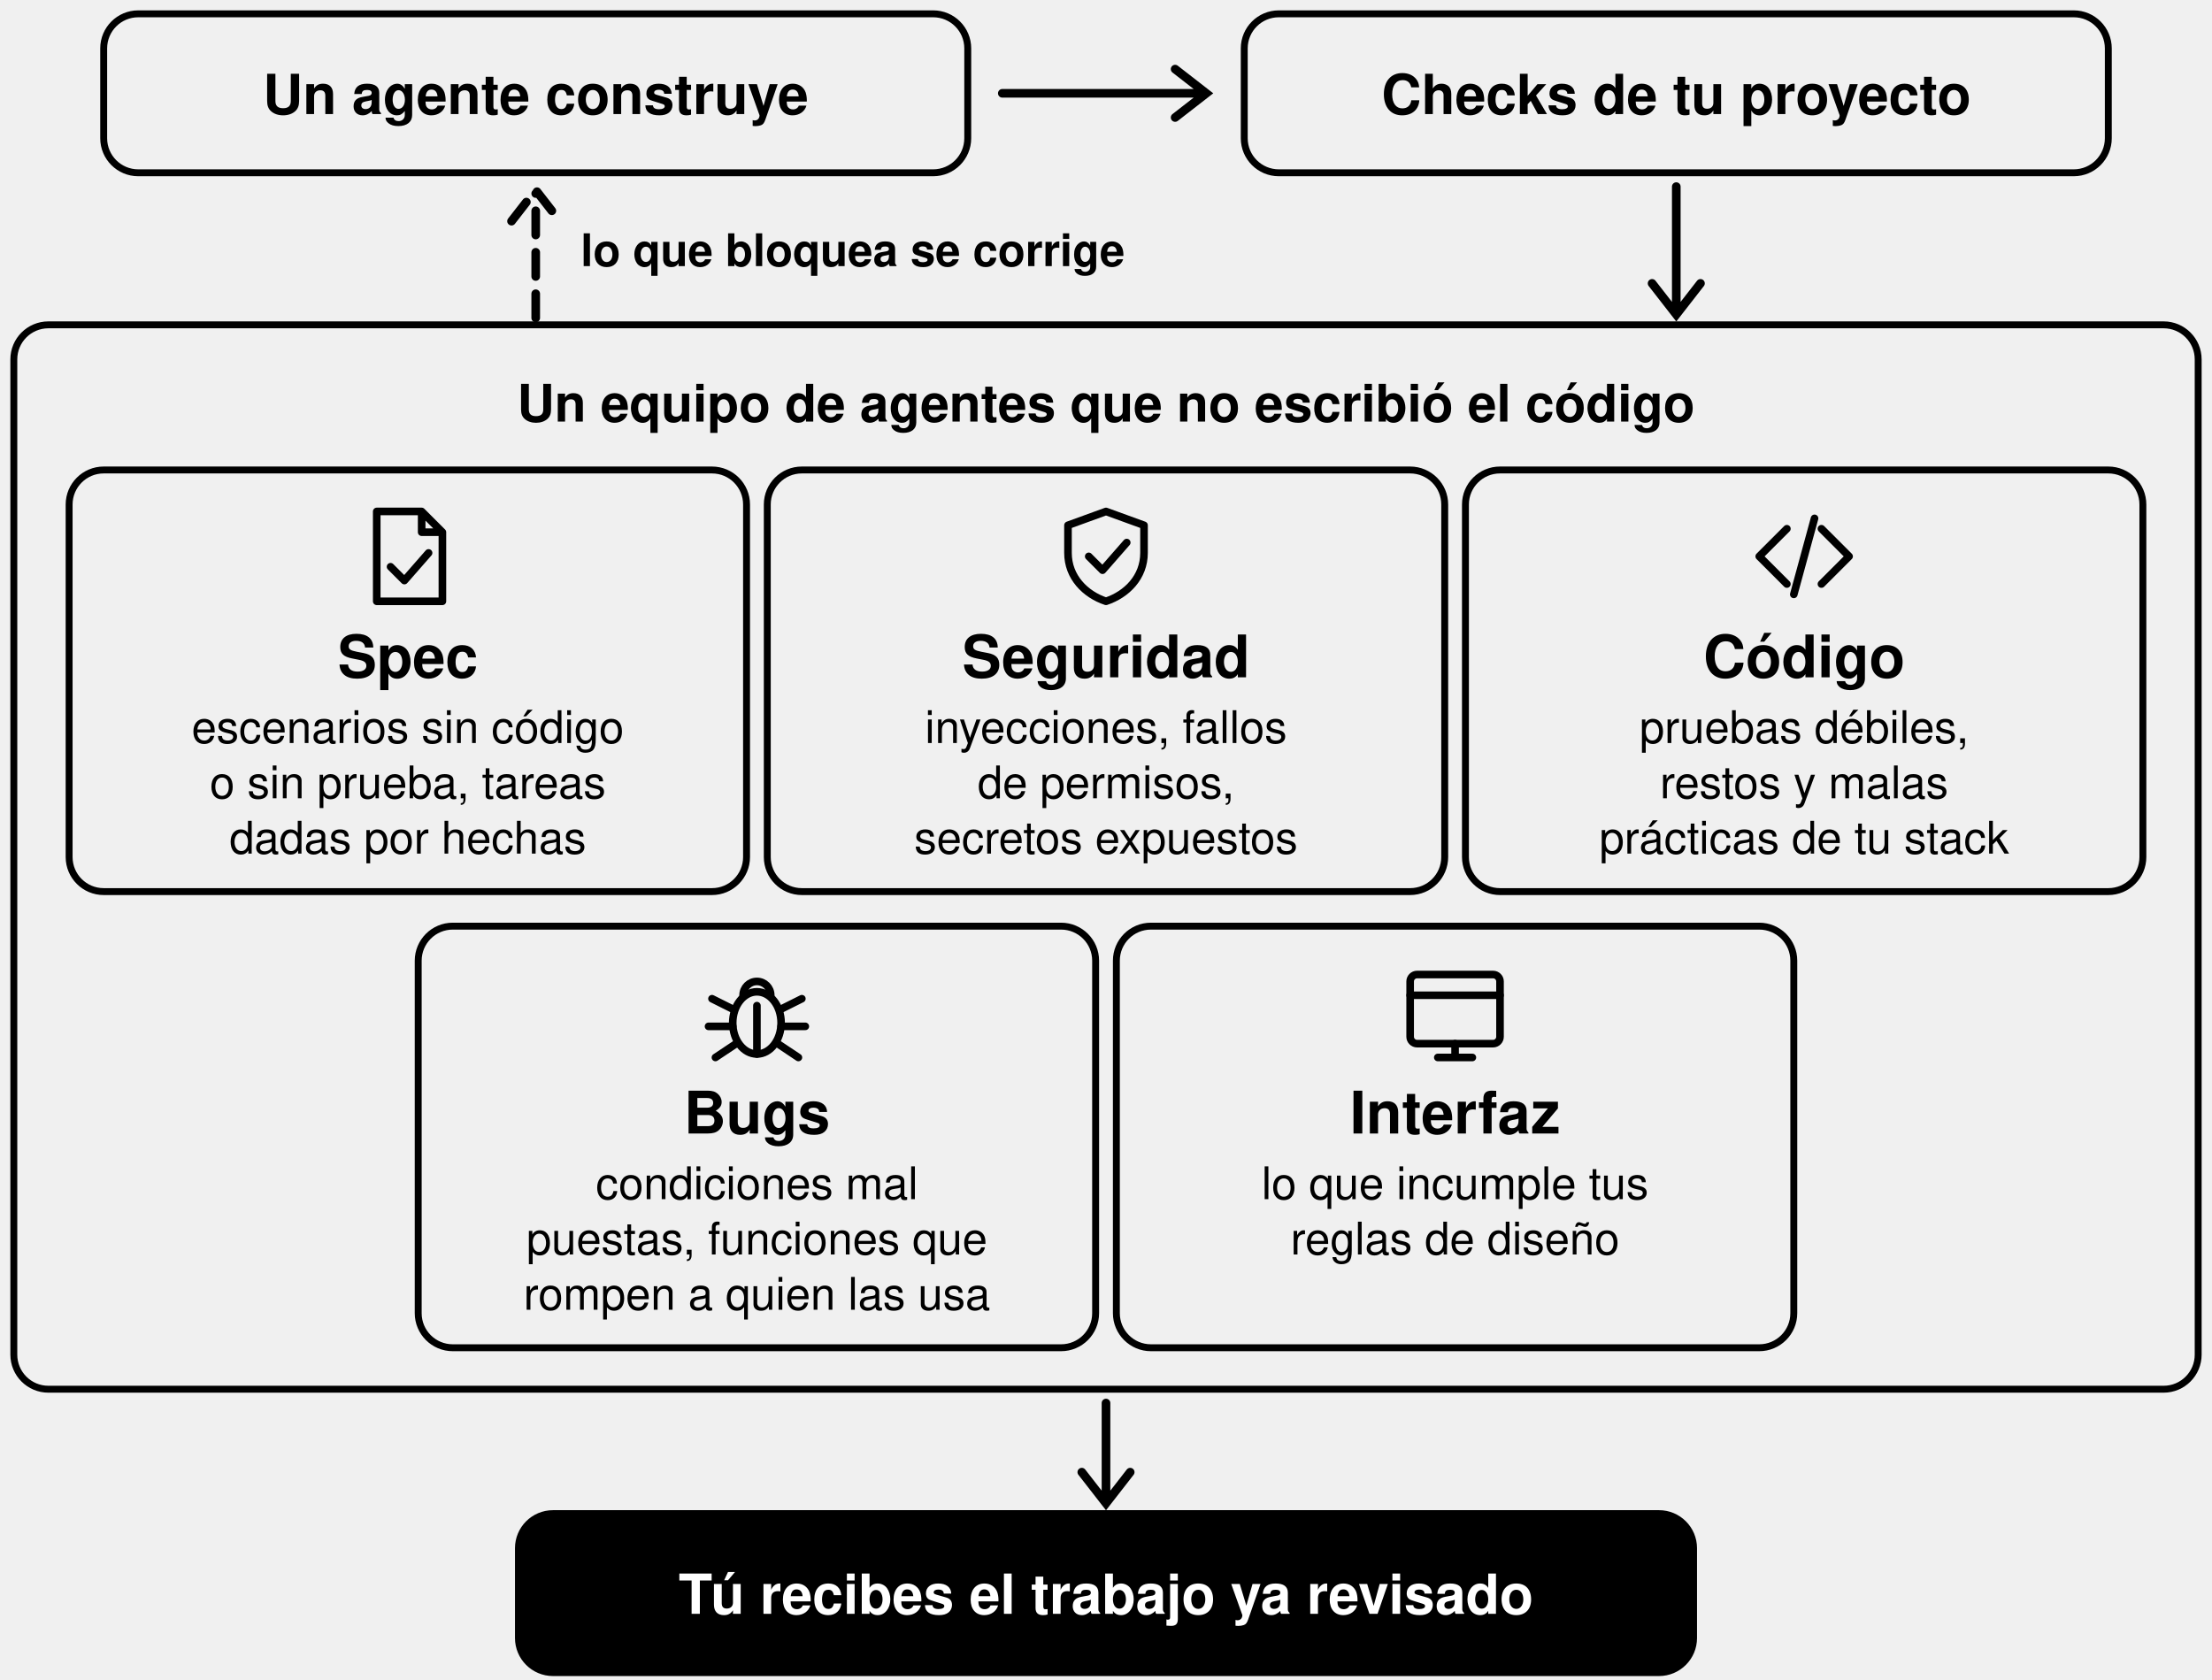
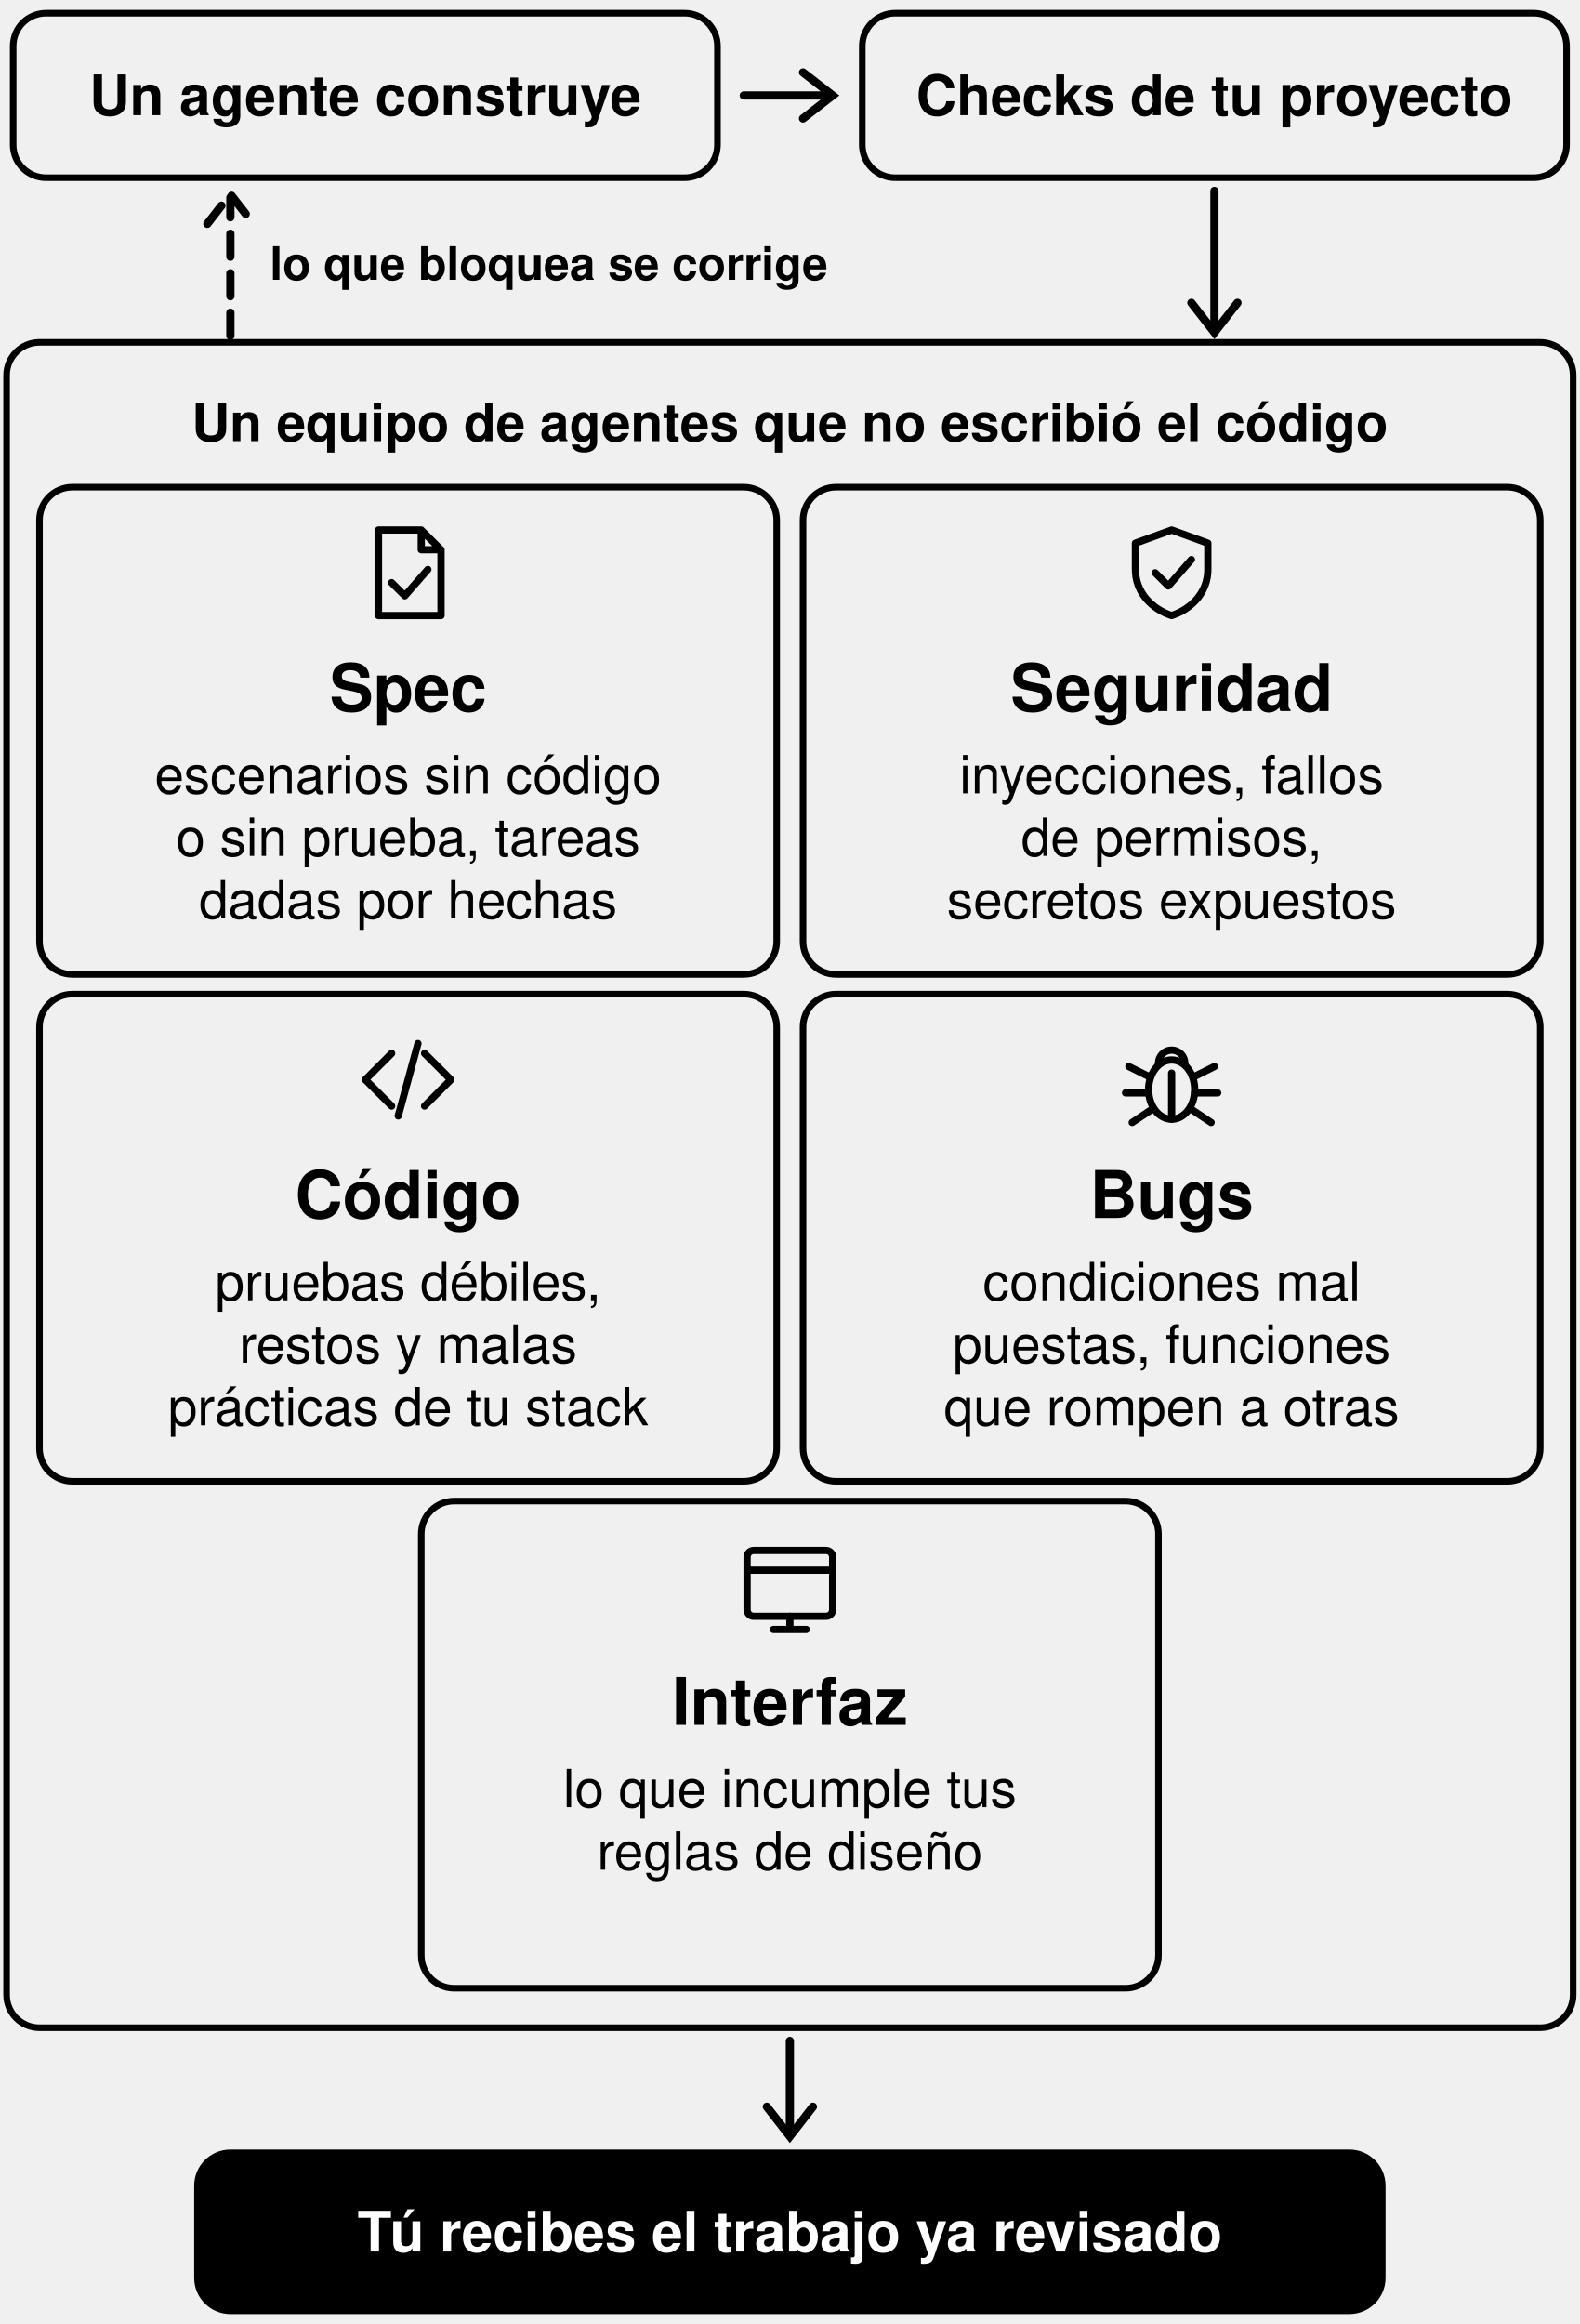
- <svg xmlns="http://www.w3.org/2000/svg" viewBox="0 0 640 486" width="640" height="486" role="img" aria-label="Un agente construye, corren tus checks y un equipo de agentes que no escribió el código examina el trabajo: Spec, Seguridad, Código, Bugs e Interfaz. Lo que bloquea se corrige y se revisa otra vez; después lo recibes tú." font-family="Nunito, -apple-system, Segoe UI, Helvetica, Arial, sans-serif" fill="#000000">
-   <rect x="30" y="4" width="250" height="46" rx="10" fill="none" stroke="#000000" stroke-width="2" />
-   <text x="155" y="33" font-size="16" font-weight="700" fill="#000000" text-anchor="middle">Un agente construye</text>
-   <rect x="360" y="4" width="250" height="46" rx="10" fill="none" stroke="#000000" stroke-width="2" />
-   <text x="485" y="33" font-size="16" font-weight="700" fill="#000000" text-anchor="middle">Checks de tu proyecto</text>
-   <path d="M290 27h58 M340 20l9 7-9 7" fill="none" stroke="#000000" stroke-width="2.5" stroke-linecap="round" />
-   <path d="M485 54v36 M478 82l7 9 7-9" fill="none" stroke="#000000" stroke-width="2.5" stroke-linecap="round" />
-   <path d="M155 92V56 M148 64l7-9 7 9" fill="none" stroke="#000000" stroke-width="2.5" stroke-linecap="round" stroke-dasharray="7 5">
+ <svg xmlns="http://www.w3.org/2000/svg" viewBox="0 0 480 706" width="480" height="706" role="img" aria-label="Un agente construye, corren tus checks y un equipo de agentes que no escribió el código examina el trabajo: Spec, Seguridad, Código, Bugs e Interfaz. Lo que bloquea se corrige y se revisa otra vez; después lo recibes tú." font-family="Nunito, -apple-system, Segoe UI, Helvetica, Arial, sans-serif" fill="#000000">
+   <rect x="4" y="4" width="214" height="50" rx="10" fill="none" stroke="#000000" stroke-width="2" />
+   <text x="111" y="35" font-size="17" font-weight="700" fill="#000000" text-anchor="middle">Un agente construye</text>
+   <rect x="262" y="4" width="214" height="50" rx="10" fill="none" stroke="#000000" stroke-width="2" />
+   <text x="369" y="35" font-size="17" font-weight="700" fill="#000000" text-anchor="middle">Checks de tu proyecto</text>
+   <path d="M226 29h26 M244 22l9 7-9 7" fill="none" stroke="#000000" stroke-width="2.5" stroke-linecap="round" />
+   <path d="M369 58v42 M362 92l7 9 7-9" fill="none" stroke="#000000" stroke-width="2.5" stroke-linecap="round" />
+   <path d="M70 102V60 M63 68l7-9 7 9" fill="none" stroke="#000000" stroke-width="2.5" stroke-linecap="round" stroke-dasharray="7 5">
    <animate attributeName="stroke-dashoffset" from="24" to="0" dur="1.2s" repeatCount="indefinite" />
  </path>
-   <text x="168" y="77" font-size="13" font-weight="600" fill="#000000" text-anchor="start">lo que bloquea se corrige</text>
-   <rect x="4" y="94" width="632" height="308" rx="10" fill="none" stroke="#000000" stroke-width="2" />
-   <text x="320" y="122" font-size="15" font-weight="800" fill="#000000" text-anchor="middle">Un equipo de agentes que no escribió el código</text>
-   <rect x="20" y="136" width="196" height="122" rx="10" fill="none" stroke="#000000" stroke-width="2">
+   <text x="82" y="85" font-size="14" font-weight="600" fill="#000000" text-anchor="start">lo que bloquea se corrige</text>
+   <rect x="2" y="104" width="476" height="512" rx="10" fill="none" stroke="#000000" stroke-width="2" />
+   <text x="240" y="134" font-size="16" font-weight="800" fill="#000000" text-anchor="middle">Un equipo de agentes que no escribió el código</text>
+   <rect x="12" y="148" width="224" height="148" rx="10" fill="none" stroke="#000000" stroke-width="2">
    <animate attributeName="stroke-width" values="2;5;2;2" keyTimes="0;0.1;0.2;1" dur="6s" begin="0s" repeatCount="indefinite" />
  </rect>
-   <g data-lens="spec" transform="translate(102,145)" fill="none" stroke="#000000" stroke-width="2.2" stroke-linecap="round" stroke-linejoin="round">
+   <g data-lens="spec" transform="translate(108,158)" fill="none" stroke="#000000" stroke-width="2.2" stroke-linecap="round" stroke-linejoin="round">
    <path d="M7 3h13l6 6v20H7z M20 3v6h6" />
    <path d="M11 19l4 4 7-8" />
  </g>
-   <text x="118" y="196" font-size="17" font-weight="800" fill="#000000" text-anchor="middle">Spec</text>
-   <text x="118" y="215" font-size="13" font-weight="500" fill="#000000" text-anchor="middle">escenarios sin código</text>
-   <text x="118" y="231" font-size="13" font-weight="500" fill="#000000" text-anchor="middle">o sin prueba, tareas</text>
-   <text x="118" y="247" font-size="13" font-weight="500" fill="#000000" text-anchor="middle">dadas por hechas</text>
-   <rect x="222" y="136" width="196" height="122" rx="10" fill="none" stroke="#000000" stroke-width="2">
+   <text x="124" y="216" font-size="20" font-weight="800" fill="#000000" text-anchor="middle">Spec</text>
+   <text x="124" y="241" font-size="16" font-weight="500" fill="#000000" text-anchor="middle">escenarios sin código</text>
+   <text x="124" y="260" font-size="16" font-weight="500" fill="#000000" text-anchor="middle">o sin prueba, tareas</text>
+   <text x="124" y="279" font-size="16" font-weight="500" fill="#000000" text-anchor="middle">dadas por hechas</text>
+   <rect x="244" y="148" width="224" height="148" rx="10" fill="none" stroke="#000000" stroke-width="2">
    <animate attributeName="stroke-width" values="2;5;2;2" keyTimes="0;0.1;0.2;1" dur="6s" begin="1s" repeatCount="indefinite" />
  </rect>
-   <g data-lens="security" transform="translate(304,145)" fill="none" stroke="#000000" stroke-width="2.2" stroke-linecap="round" stroke-linejoin="round">
+   <g data-lens="security" transform="translate(340,158)" fill="none" stroke="#000000" stroke-width="2.2" stroke-linecap="round" stroke-linejoin="round">
    <path d="M16 3l11 4v8c0 7-5 12-11 14C10 27 5 22 5 15V7z" />
    <path d="M11 16l4 4 7-8" />
  </g>
-   <text x="320" y="196" font-size="17" font-weight="800" fill="#000000" text-anchor="middle">Seguridad</text>
-   <text x="320" y="215" font-size="13" font-weight="500" fill="#000000" text-anchor="middle">inyecciones, fallos</text>
-   <text x="320" y="231" font-size="13" font-weight="500" fill="#000000" text-anchor="middle">de permisos,</text>
-   <text x="320" y="247" font-size="13" font-weight="500" fill="#000000" text-anchor="middle">secretos expuestos</text>
-   <rect x="424" y="136" width="196" height="122" rx="10" fill="none" stroke="#000000" stroke-width="2">
+   <text x="356" y="216" font-size="20" font-weight="800" fill="#000000" text-anchor="middle">Seguridad</text>
+   <text x="356" y="241" font-size="16" font-weight="500" fill="#000000" text-anchor="middle">inyecciones, fallos</text>
+   <text x="356" y="260" font-size="16" font-weight="500" fill="#000000" text-anchor="middle">de permisos,</text>
+   <text x="356" y="279" font-size="16" font-weight="500" fill="#000000" text-anchor="middle">secretos expuestos</text>
+   <rect x="12" y="302" width="224" height="148" rx="10" fill="none" stroke="#000000" stroke-width="2">
    <animate attributeName="stroke-width" values="2;5;2;2" keyTimes="0;0.1;0.2;1" dur="6s" begin="2s" repeatCount="indefinite" />
  </rect>
-   <g data-lens="code" transform="translate(506,145)" fill="none" stroke="#000000" stroke-width="2.2" stroke-linecap="round" stroke-linejoin="round">
+   <g data-lens="code" transform="translate(108,312)" fill="none" stroke="#000000" stroke-width="2.2" stroke-linecap="round" stroke-linejoin="round">
    <path d="M11 8l-8 8 8 8 M21 8l8 8-8 8 M19 5l-6 22" />
  </g>
-   <text x="522" y="196" font-size="17" font-weight="800" fill="#000000" text-anchor="middle">Código</text>
-   <text x="522" y="215" font-size="13" font-weight="500" fill="#000000" text-anchor="middle">pruebas débiles,</text>
-   <text x="522" y="231" font-size="13" font-weight="500" fill="#000000" text-anchor="middle">restos y malas</text>
-   <text x="522" y="247" font-size="13" font-weight="500" fill="#000000" text-anchor="middle">prácticas de tu stack</text>
-   <rect x="121" y="268" width="196" height="122" rx="10" fill="none" stroke="#000000" stroke-width="2">
+   <text x="124" y="370" font-size="20" font-weight="800" fill="#000000" text-anchor="middle">Código</text>
+   <text x="124" y="395" font-size="16" font-weight="500" fill="#000000" text-anchor="middle">pruebas débiles,</text>
+   <text x="124" y="414" font-size="16" font-weight="500" fill="#000000" text-anchor="middle">restos y malas</text>
+   <text x="124" y="433" font-size="16" font-weight="500" fill="#000000" text-anchor="middle">prácticas de tu stack</text>
+   <rect x="244" y="302" width="224" height="148" rx="10" fill="none" stroke="#000000" stroke-width="2">
    <animate attributeName="stroke-width" values="2;5;2;2" keyTimes="0;0.1;0.2;1" dur="6s" begin="3s" repeatCount="indefinite" />
  </rect>
-   <g data-lens="bugs" transform="translate(203,277)" fill="none" stroke="#000000" stroke-width="2.2" stroke-linecap="round" stroke-linejoin="round">
+   <g data-lens="bugs" transform="translate(340,312)" fill="none" stroke="#000000" stroke-width="2.2" stroke-linecap="round" stroke-linejoin="round">
    <ellipse cx="16" cy="19" rx="7" ry="9" />
    <path d="M12 11a4 4 0 018 0 M9 15L3 12 M9 20H2 M10 25l-6 4 M23 15l6-3 M23 20h7 M22 25l6 4 M16 14v14" />
  </g>
-   <text x="219" y="328" font-size="17" font-weight="800" fill="#000000" text-anchor="middle">Bugs</text>
-   <text x="219" y="347" font-size="13" font-weight="500" fill="#000000" text-anchor="middle">condiciones mal</text>
-   <text x="219" y="363" font-size="13" font-weight="500" fill="#000000" text-anchor="middle">puestas, funciones que</text>
-   <text x="219" y="379" font-size="13" font-weight="500" fill="#000000" text-anchor="middle">rompen a quien las usa</text>
-   <rect x="323" y="268" width="196" height="122" rx="10" fill="none" stroke="#000000" stroke-width="2">
+   <text x="356" y="370" font-size="20" font-weight="800" fill="#000000" text-anchor="middle">Bugs</text>
+   <text x="356" y="395" font-size="16" font-weight="500" fill="#000000" text-anchor="middle">condiciones mal</text>
+   <text x="356" y="414" font-size="16" font-weight="500" fill="#000000" text-anchor="middle">puestas, funciones</text>
+   <text x="356" y="433" font-size="16" font-weight="500" fill="#000000" text-anchor="middle">que rompen a otras</text>
+   <rect x="128" y="456" width="224" height="148" rx="10" fill="none" stroke="#000000" stroke-width="2">
    <animate attributeName="stroke-width" values="2;5;2;2" keyTimes="0;0.1;0.2;1" dur="6s" begin="4s" repeatCount="indefinite" />
  </rect>
-   <g data-lens="interface" transform="translate(405,277)" fill="none" stroke="#000000" stroke-width="2.2" stroke-linecap="round" stroke-linejoin="round">
+   <g data-lens="interface" transform="translate(224,466)" fill="none" stroke="#000000" stroke-width="2.2" stroke-linecap="round" stroke-linejoin="round">
    <rect x="3" y="5" width="26" height="20" rx="2" />
    <path d="M3 11h26 M11 29h10 M16 25v4" />
  </g>
-   <text x="421" y="328" font-size="17" font-weight="800" fill="#000000" text-anchor="middle">Interfaz</text>
-   <text x="421" y="347" font-size="13" font-weight="500" fill="#000000" text-anchor="middle">lo que incumple tus</text>
-   <text x="421" y="363" font-size="13" font-weight="500" fill="#000000" text-anchor="middle">reglas de diseño</text>
-   <path d="M320 406v28 M313 426l7 9 7-9" fill="none" stroke="#000000" stroke-width="2.5" stroke-linecap="round" />
-   <rect x="150" y="438" width="340" height="46" rx="10" fill="#000000" stroke="#000000" stroke-width="2" />
-   <text x="320" y="467" font-size="16" font-weight="800" fill="#FFFFFF" text-anchor="middle">Tú recibes el trabajo ya revisado</text>
+   <text x="240" y="524" font-size="20" font-weight="800" fill="#000000" text-anchor="middle">Interfaz</text>
+   <text x="240" y="549" font-size="16" font-weight="500" fill="#000000" text-anchor="middle">lo que incumple tus</text>
+   <text x="240" y="568" font-size="16" font-weight="500" fill="#000000" text-anchor="middle">reglas de diseño</text>
+   <path d="M240 620v28 M233 640l7 9 7-9" fill="none" stroke="#000000" stroke-width="2.5" stroke-linecap="round" />
+   <rect x="60" y="654" width="360" height="48" rx="10" fill="#000000" stroke="#000000" stroke-width="2" />
+   <text x="240" y="684" font-size="17" font-weight="800" fill="#FFFFFF" text-anchor="middle">Tú recibes el trabajo ya revisado</text>
</svg>
